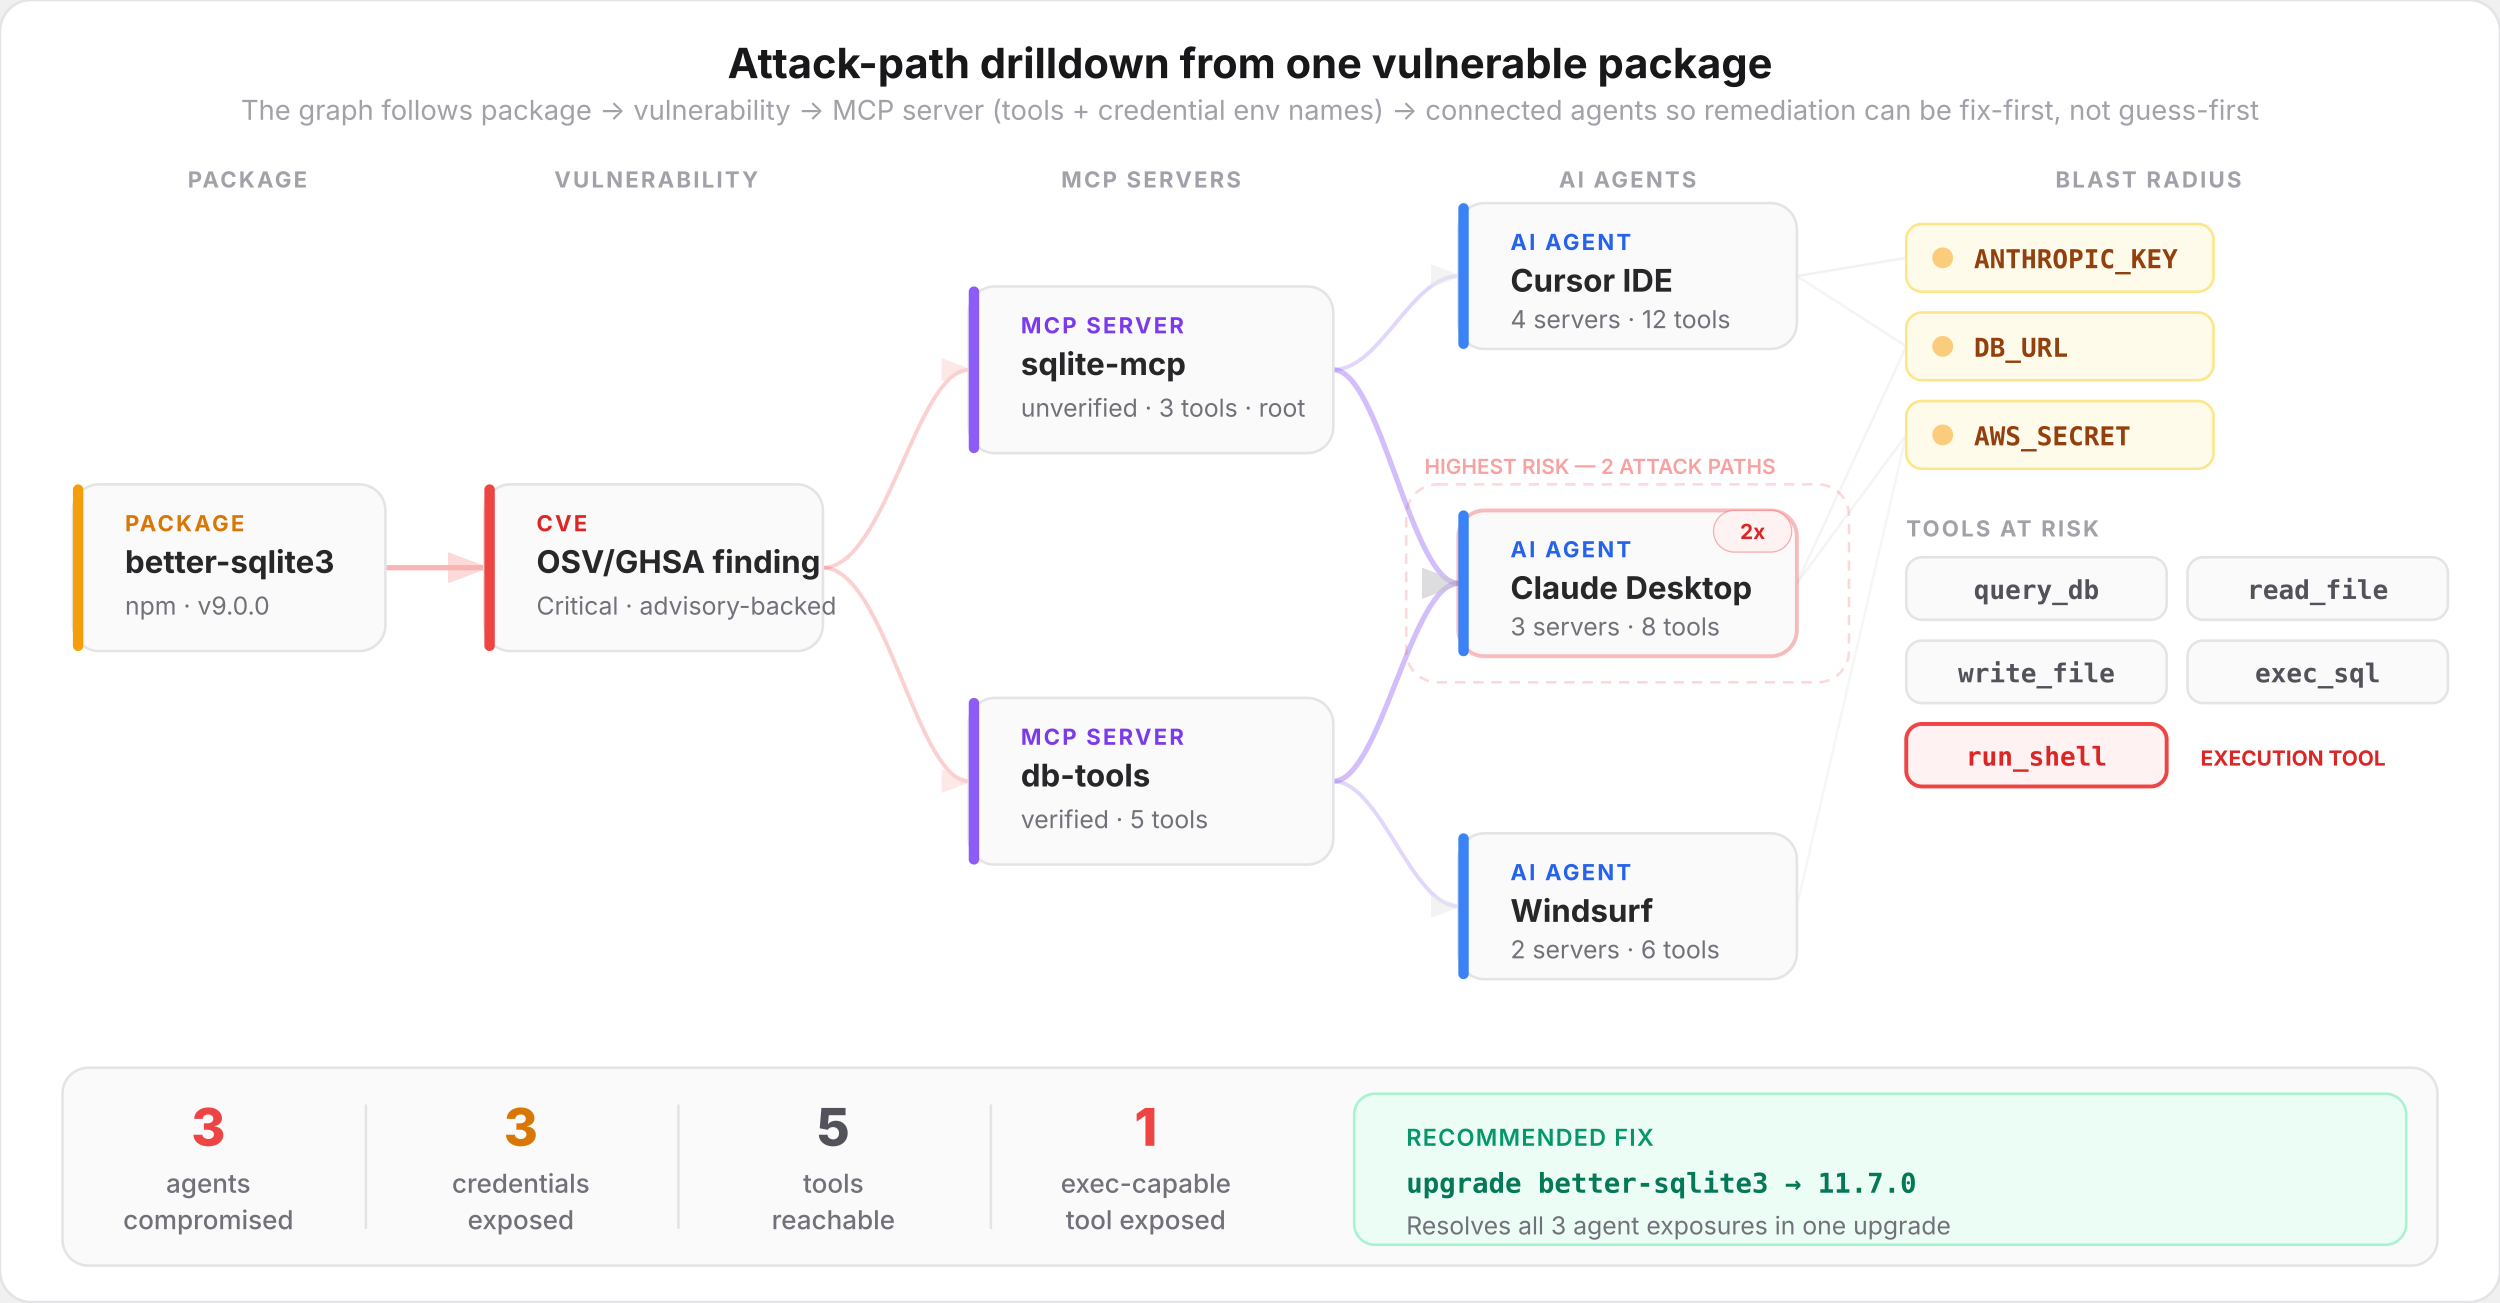
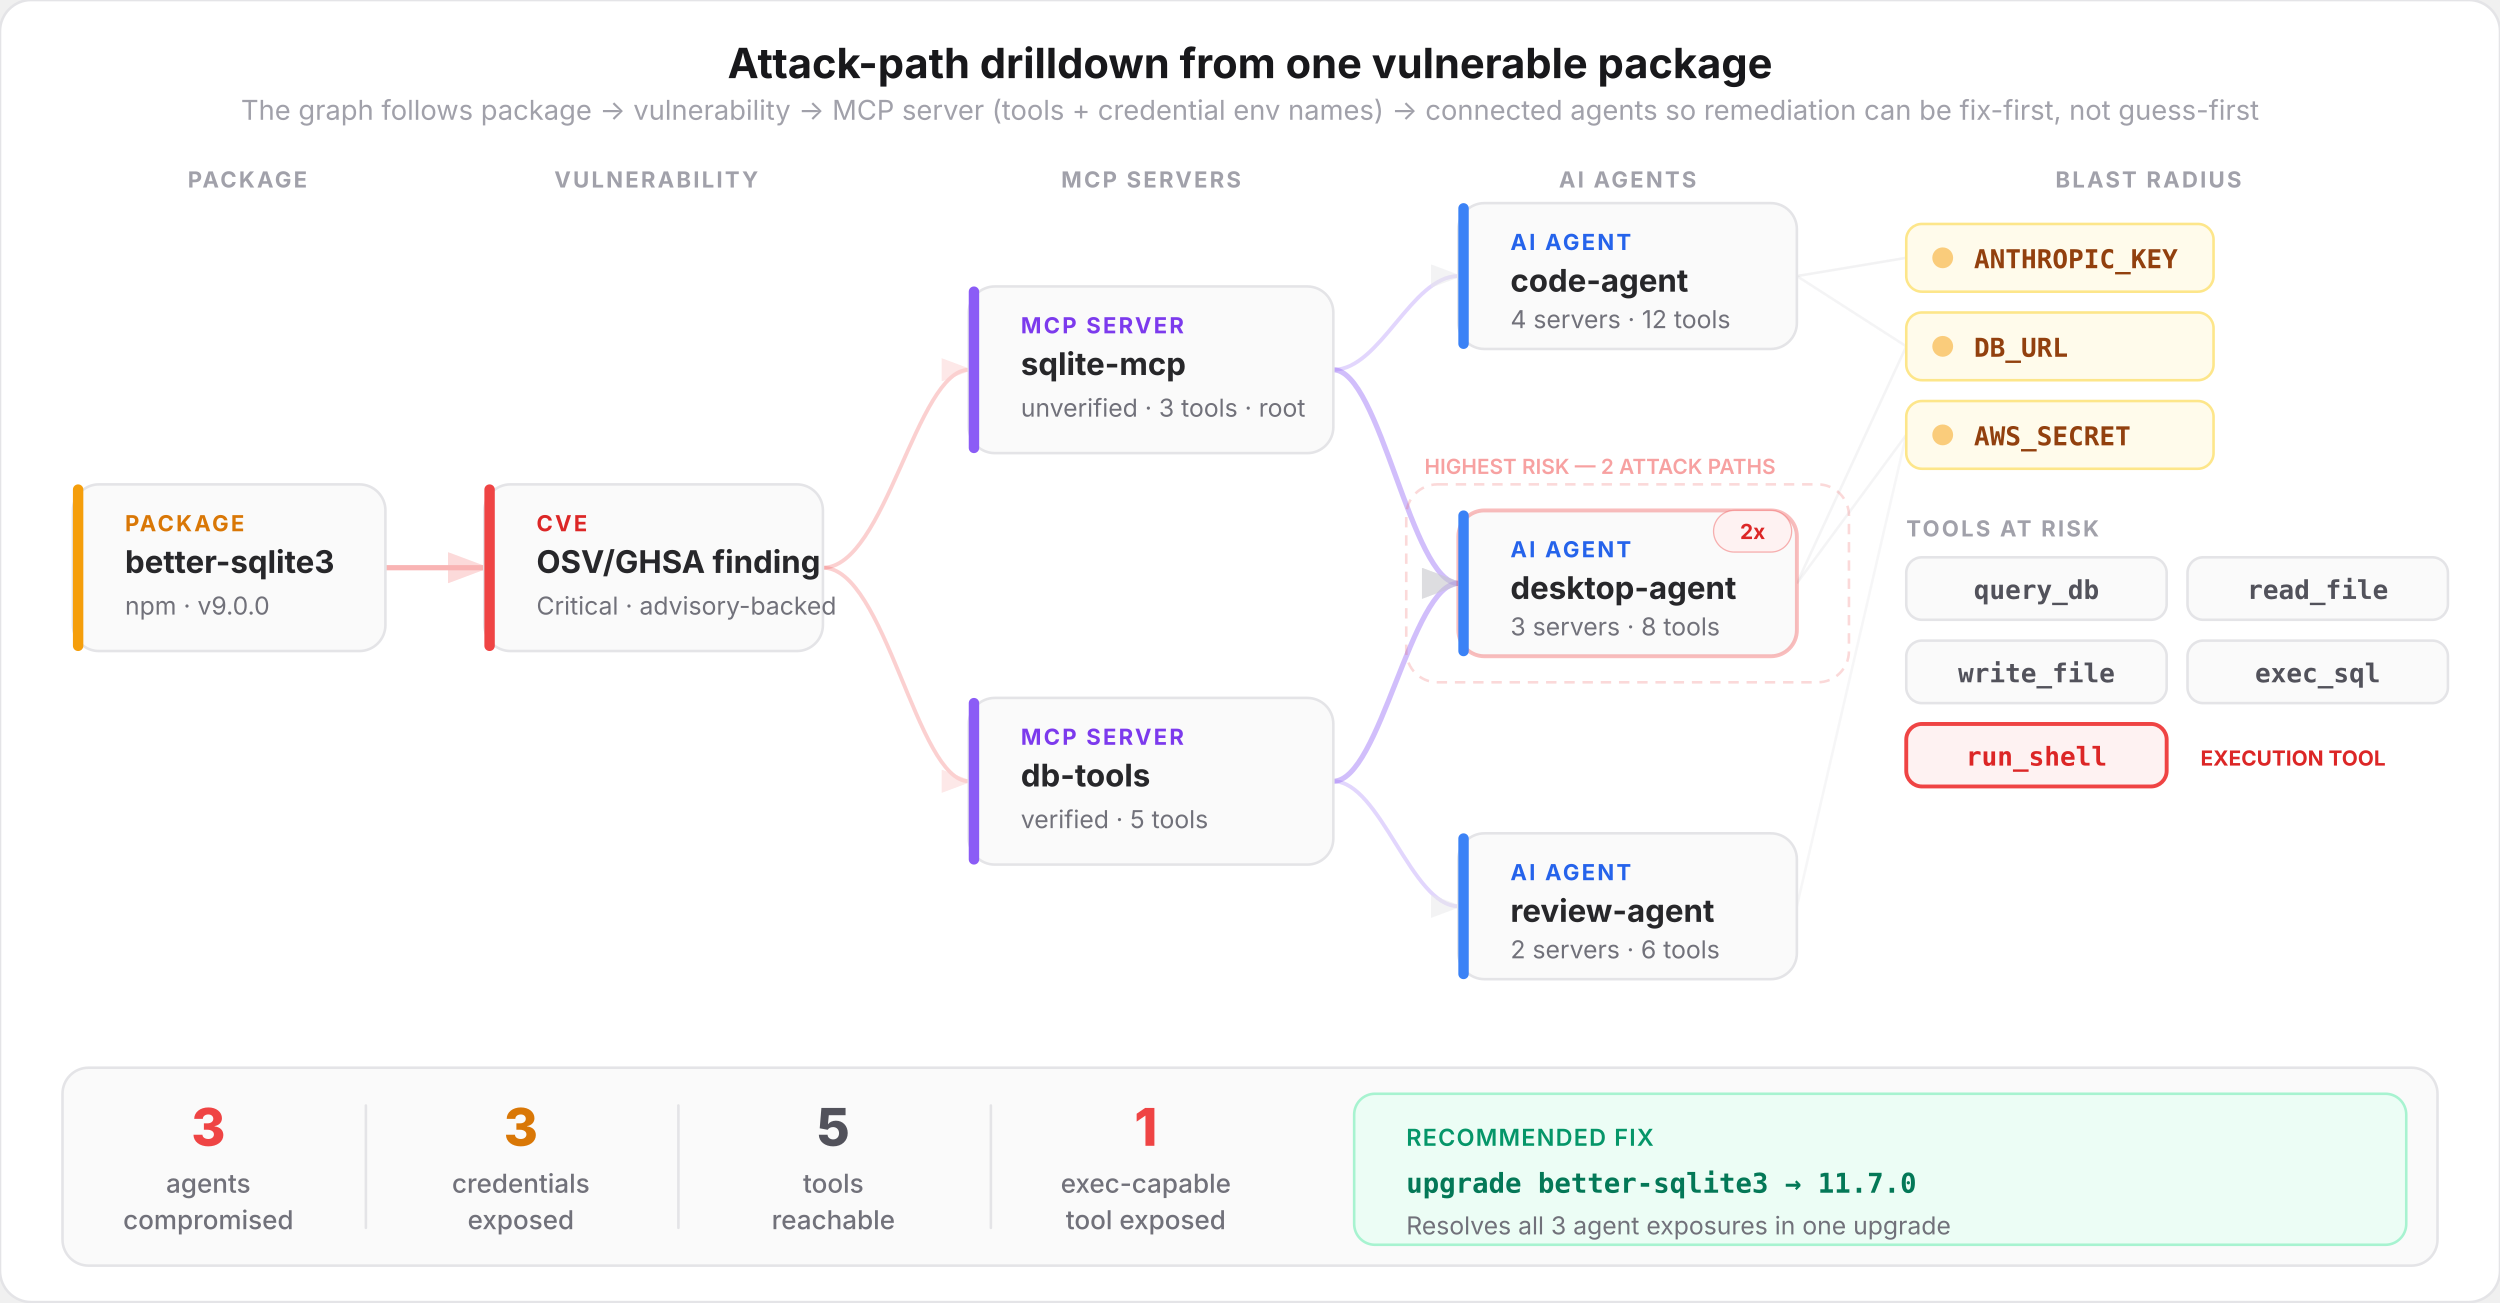
<svg xmlns="http://www.w3.org/2000/svg" viewBox="0 0 960 500" fill="none">
  <style>
    text { font-family: system-ui, -apple-system, 'Segoe UI', sans-serif; }
    .title { font-size: 16px; font-weight: 700; fill: #18181b; }
    .subtitle { font-size: 10.5px; font-weight: 400; fill: #a1a1aa; }
    .node-type { font-size: 8.5px; font-weight: 700; letter-spacing: 0.1em; }
    .node-label { font-size: 12px; font-weight: 700; fill: #27272a; }
    .node-detail { font-size: 9.5px; font-weight: 400; fill: #71717a; }
    .cred-label { font-size: 10px; font-weight: 600; font-family: ui-monospace, monospace; }
    .tool-label { font-size: 10px; font-weight: 600; font-family: ui-monospace, monospace; }
    .impact-num { font-size: 20px; font-weight: 800; }
    .impact-label { font-size: 10px; font-weight: 500; fill: #71717a; }
    .fix-label { font-size: 10.5px; font-weight: 700; font-family: ui-monospace, monospace; }
    .section-label { font-size: 8.5px; font-weight: 700; letter-spacing: 0.1em; fill: #a1a1aa; }
  </style>
  <defs>
    <marker id="arrow-red" viewBox="0 0 8 6" refX="7" refY="3" markerWidth="8" markerHeight="6" orient="auto">
      <path d="M0 0 L8 3 L0 6Z" fill="#ef4444" opacity="0.5" />
    </marker>
    <marker id="arrow-muted" viewBox="0 0 8 6" refX="7" refY="3" markerWidth="8" markerHeight="6" orient="auto">
      <path d="M0 0 L8 3 L0 6Z" fill="#a1a1aa" opacity="0.5" />
    </marker>
  </defs>
  <rect width="960" height="500" rx="12" fill="#ffffff" stroke="#e4e4e7" stroke-width="1" />
  <text x="480" y="30" text-anchor="middle" class="title">Attack-path drilldown from one vulnerable package</text>
  <text x="480" y="46" text-anchor="middle" class="subtitle">The graph follows package → vulnerability → MCP server (tools + credential env names) → connected agents so remediation can be fix-first, not guess-first</text>
  <line x1="148" y1="218" x2="186" y2="218" stroke="#ef4444" stroke-width="2" opacity="0.4" marker-end="url(#arrow-red)" />
  <path d="M316 218 C340 218, 352 142, 372 142" stroke="#ef4444" stroke-width="1.5" opacity="0.25" fill="none" marker-end="url(#arrow-red)" />
  <path d="M316 218 C340 218, 352 300, 372 300" stroke="#ef4444" stroke-width="1.5" opacity="0.25" fill="none" marker-end="url(#arrow-red)" />
  <path d="M512 142 C530 142, 542 106, 560 106" stroke="#8b5cf6" stroke-width="1.5" opacity="0.25" fill="none" marker-end="url(#arrow-muted)" />
  <path d="M512 142 C530 142, 542 224, 560 224" stroke="#8b5cf6" stroke-width="2" opacity="0.4" fill="none" marker-end="url(#arrow-muted)" />
  <path d="M512 300 C530 300, 542 224, 560 224" stroke="#8b5cf6" stroke-width="2" opacity="0.4" fill="none" marker-end="url(#arrow-muted)" />
  <path d="M512 300 C530 300, 542 348, 560 348" stroke="#8b5cf6" stroke-width="1.5" opacity="0.25" fill="none" marker-end="url(#arrow-muted)" />
  <line x1="690" y1="106" x2="732" y2="99" stroke="#d4d4d8" stroke-width="1" opacity="0.3" />
  <line x1="690" y1="106" x2="732" y2="133" stroke="#d4d4d8" stroke-width="1" opacity="0.25" />
  <line x1="690" y1="224" x2="732" y2="133" stroke="#d4d4d8" stroke-width="1" opacity="0.25" />
  <line x1="690" y1="224" x2="732" y2="167" stroke="#d4d4d8" stroke-width="1" opacity="0.25" />
  <line x1="690" y1="348" x2="732" y2="167" stroke="#d4d4d8" stroke-width="1" opacity="0.2" />
  <text x="95" y="72" text-anchor="middle" class="section-label">PACKAGE</text>
  <text x="252" y="72" text-anchor="middle" class="section-label">VULNERABILITY</text>
  <text x="442" y="72" text-anchor="middle" class="section-label">MCP SERVERS</text>
  <text x="625" y="72" text-anchor="middle" class="section-label">AI AGENTS</text>
  <text x="825" y="72" text-anchor="middle" class="section-label">BLAST RADIUS</text>
  <rect x="28" y="186" width="120" height="64" rx="10" fill="#fafafa" stroke="#e4e4e7" stroke-width="1" />
  <rect x="28" y="186" width="4" height="64" rx="2" fill="#f59e0b" />
  <text x="48" y="204" class="node-type" fill="#d97706">PACKAGE</text>
  <text x="48" y="220" class="node-label">better-sqlite3</text>
  <text x="48" y="236" class="node-detail">npm · v9.0.0</text>
  <rect x="186" y="186" width="130" height="64" rx="10" fill="#fafafa" stroke="#e4e4e7" stroke-width="1" />
  <rect x="186" y="186" width="4" height="64" rx="2" fill="#ef4444" />
  <text x="206" y="204" class="node-type" fill="#dc2626">CVE</text>
  <text x="206" y="220" class="node-label" fill="#991b1b">OSV/GHSA finding</text>
  <text x="206" y="236" class="node-detail">Critical · advisory-backed</text>
  <rect x="372" y="110" width="140" height="64" rx="10" fill="#fafafa" stroke="#e4e4e7" stroke-width="1" />
  <rect x="372" y="110" width="4" height="64" rx="2" fill="#8b5cf6" />
  <text x="392" y="128" class="node-type" fill="#7c3aed">MCP SERVER</text>
  <text x="392" y="144" class="node-label">sqlite-mcp</text>
  <text x="392" y="160" class="node-detail">unverified · 3 tools · root</text>
  <rect x="372" y="268" width="140" height="64" rx="10" fill="#fafafa" stroke="#e4e4e7" stroke-width="1" />
  <rect x="372" y="268" width="4" height="64" rx="2" fill="#8b5cf6" />
  <text x="392" y="286" class="node-type" fill="#7c3aed">MCP SERVER</text>
  <text x="392" y="302" class="node-label">db-tools</text>
  <text x="392" y="318" class="node-detail">verified · 5 tools</text>
  <rect x="560" y="78" width="130" height="56" rx="10" fill="#fafafa" stroke="#e4e4e7" stroke-width="1" />
  <rect x="560" y="78" width="4" height="56" rx="2" fill="#3b82f6" />
  <text x="580" y="96" class="node-type" fill="#2563eb">AI AGENT</text>
-   <text x="580" y="112" class="node-label">Cursor IDE</text>
+   <text x="580" y="112" class="node-label">code-agent</text>
  <text x="580" y="126" class="node-detail">4 servers · 12 tools</text>
  <rect x="560" y="196" width="130" height="56" rx="10" fill="#fafafa" stroke="#ef4444" stroke-width="1.5" stroke-opacity="0.35" />
  <rect x="560" y="196" width="4" height="56" rx="2" fill="#3b82f6" />
  <text x="580" y="214" class="node-type" fill="#2563eb">AI AGENT</text>
-   <text x="580" y="230" class="node-label">Claude Desktop</text>
+   <text x="580" y="230" class="node-label">desktop-agent</text>
  <text x="580" y="244" class="node-detail">3 servers · 8 tools</text>
  <rect x="658" y="196" width="30" height="16" rx="8" fill="#fef2f2" stroke="#ef4444" stroke-width="0.5" stroke-opacity="0.4" />
  <text x="673" y="207" text-anchor="middle" font-size="8" font-weight="700" fill="#dc2626" font-family="system-ui, sans-serif">2x</text>
  <rect x="560" y="320" width="130" height="56" rx="10" fill="#fafafa" stroke="#e4e4e7" stroke-width="1" />
  <rect x="560" y="320" width="4" height="56" rx="2" fill="#3b82f6" />
  <text x="580" y="338" class="node-type" fill="#2563eb">AI AGENT</text>
-   <text x="580" y="354" class="node-label">Windsurf</text>
+   <text x="580" y="354" class="node-label">review-agent</text>
  <text x="580" y="368" class="node-detail">2 servers · 6 tools</text>
  <rect x="732" y="86" width="118" height="26" rx="6" fill="#fffbeb" stroke="#fde68a" stroke-width="1" />
  <circle cx="746" cy="99" r="4" fill="#f59e0b" opacity="0.5" />
  <text x="758" y="103" class="cred-label" fill="#92400e">ANTHROPIC_KEY</text>
  <rect x="732" y="120" width="118" height="26" rx="6" fill="#fffbeb" stroke="#fde68a" stroke-width="1" />
  <circle cx="746" cy="133" r="4" fill="#f59e0b" opacity="0.5" />
  <text x="758" y="137" class="cred-label" fill="#92400e">DB_URL</text>
  <rect x="732" y="154" width="118" height="26" rx="6" fill="#fffbeb" stroke="#fde68a" stroke-width="1" />
  <circle cx="746" cy="167" r="4" fill="#f59e0b" opacity="0.5" />
  <text x="758" y="171" class="cred-label" fill="#92400e">AWS_SECRET</text>
  <text x="732" y="206" class="section-label">TOOLS AT RISK</text>
  <rect x="732" y="214" width="100" height="24" rx="6" fill="#fafafa" stroke="#e4e4e7" stroke-width="1" />
  <text x="782" y="230" text-anchor="middle" class="tool-label" fill="#52525b">query_db</text>
  <rect x="840" y="214" width="100" height="24" rx="6" fill="#fafafa" stroke="#e4e4e7" stroke-width="1" />
  <text x="890" y="230" text-anchor="middle" class="tool-label" fill="#52525b">read_file</text>
  <rect x="732" y="246" width="100" height="24" rx="6" fill="#fafafa" stroke="#e4e4e7" stroke-width="1" />
  <text x="782" y="262" text-anchor="middle" class="tool-label" fill="#52525b">write_file</text>
  <rect x="840" y="246" width="100" height="24" rx="6" fill="#fafafa" stroke="#e4e4e7" stroke-width="1" />
  <text x="890" y="262" text-anchor="middle" class="tool-label" fill="#52525b">exec_sql</text>
  <rect x="732" y="278" width="100" height="24" rx="6" fill="#fef2f2" stroke="#ef4444" stroke-width="1.5" />
  <text x="782" y="294" text-anchor="middle" class="tool-label" fill="#dc2626">run_shell</text>
  <text x="845" y="294" font-size="8" font-weight="700" fill="#dc2626" font-family="system-ui, sans-serif">EXECUTION TOOL</text>
  <rect x="540" y="186" width="170" height="76" rx="12" stroke="#ef4444" stroke-width="1" stroke-dasharray="4 3" stroke-opacity="0.2" fill="none" />
  <text x="547" y="182" font-size="8" font-weight="600" fill="#ef4444" opacity="0.5" font-family="system-ui, sans-serif">HIGHEST RISK — 2 ATTACK PATHS</text>
  <rect x="24" y="410" width="912" height="76" rx="10" fill="#fafafa" stroke="#e4e4e7" stroke-width="1" />
  <text x="80" y="440" text-anchor="middle" class="impact-num" fill="#ef4444">3</text>
  <text x="80" y="458" text-anchor="middle" class="impact-label">agents</text>
  <text x="80" y="472" text-anchor="middle" class="impact-label">compromised</text>
  <rect x="140" y="424" width="1" height="48" rx="0.5" fill="#e4e4e7" />
  <text x="200" y="440" text-anchor="middle" class="impact-num" fill="#d97706">3</text>
  <text x="200" y="458" text-anchor="middle" class="impact-label">credentials</text>
  <text x="200" y="472" text-anchor="middle" class="impact-label">exposed</text>
  <rect x="260" y="424" width="1" height="48" rx="0.5" fill="#e4e4e7" />
  <text x="320" y="440" text-anchor="middle" class="impact-num" fill="#52525b">5</text>
  <text x="320" y="458" text-anchor="middle" class="impact-label">tools</text>
  <text x="320" y="472" text-anchor="middle" class="impact-label">reachable</text>
  <rect x="380" y="424" width="1" height="48" rx="0.5" fill="#e4e4e7" />
  <text x="440" y="440" text-anchor="middle" class="impact-num" fill="#ef4444">1</text>
  <text x="440" y="458" text-anchor="middle" class="impact-label">exec-capable</text>
  <text x="440" y="472" text-anchor="middle" class="impact-label">tool exposed</text>
  <rect x="520" y="420" width="404" height="58" rx="8" fill="#ecfdf5" stroke="#a7f3d0" stroke-width="1" />
  <text x="540" y="440" font-size="9" font-weight="600" fill="#059669" letter-spacing="0.05em" font-family="system-ui, sans-serif">RECOMMENDED FIX</text>
  <text x="540" y="458" class="fix-label" fill="#047857">upgrade better-sqlite3 → 11.7.0</text>
  <text x="540" y="474" class="node-detail" fill="#059669">Resolves all 3 agent exposures in one upgrade</text>
</svg>
